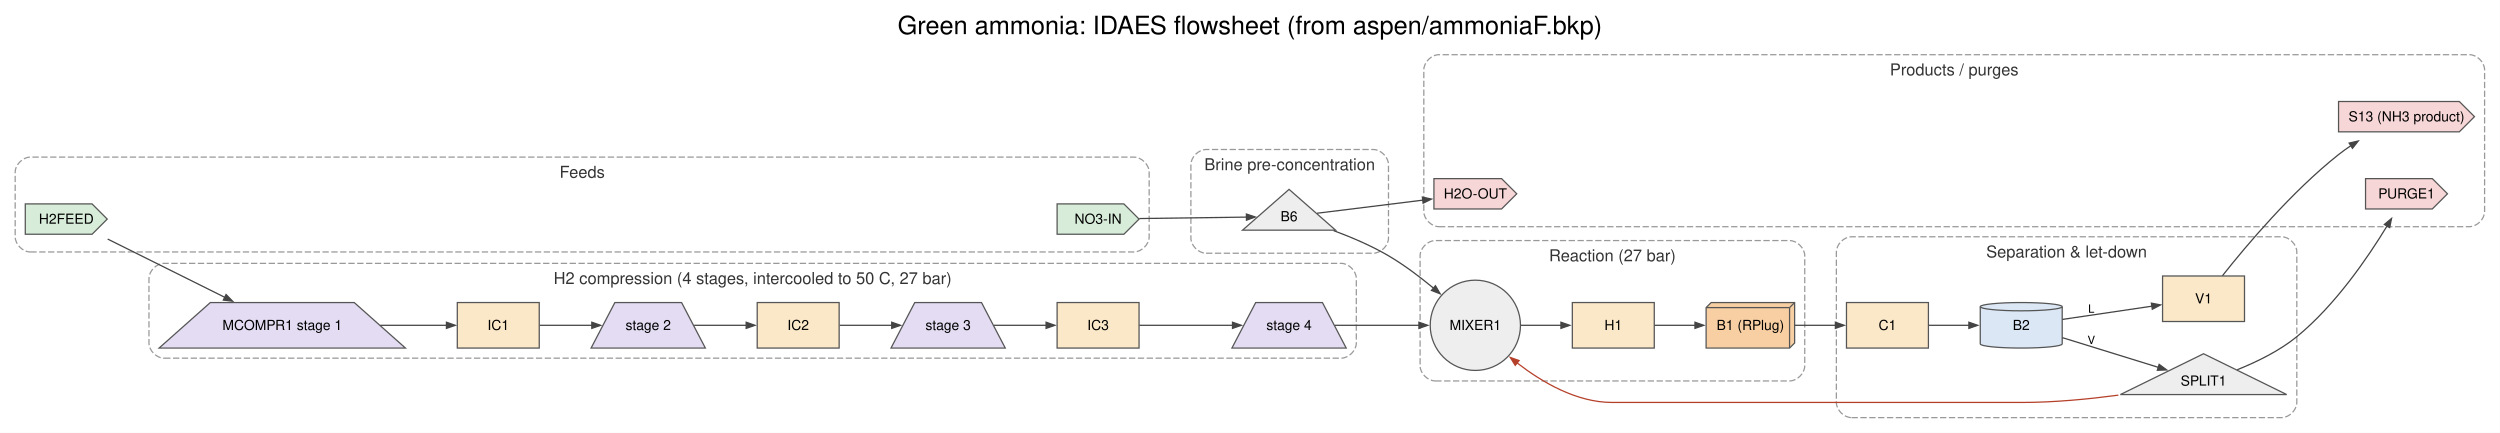
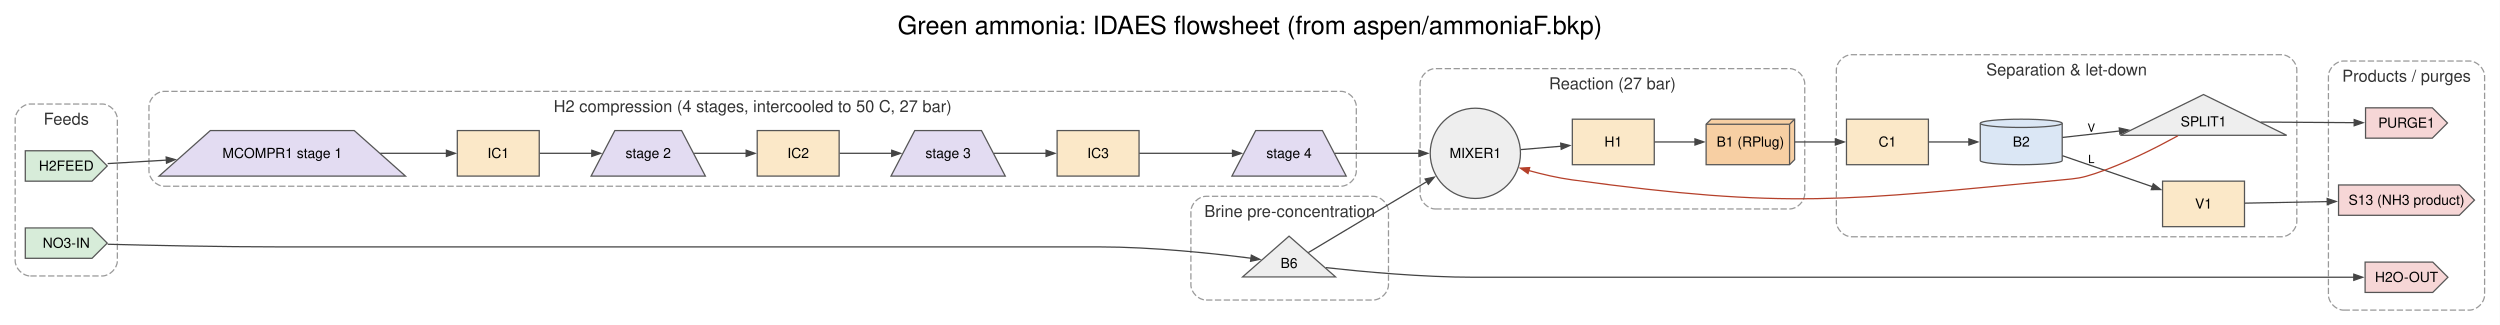
- <svg xmlns="http://www.w3.org/2000/svg" width="1977pt" height="342pt" viewBox="0.00 0.00 1977.00 342.00">
-   <g id="graph0" class="graph" transform="scale(1 1) rotate(0) translate(4 338.25)">
-     <polygon fill="white" stroke="none" points="-4,4 -4,-338.25 1972.82,-338.25 1972.82,4 -4,4" />
-     <text xml:space="preserve" text-anchor="middle" x="984.41" y="-311.25" font-family="Helvetica,sans-Serif" font-size="20.00">Green ammonia: IDAES flowsheet (from aspen/ammoniaF.bkp)</text>
+ <svg xmlns="http://www.w3.org/2000/svg" width="1977pt" height="257pt" viewBox="0.00 0.00 1977.00 257.00">
+   <g id="graph0" class="graph" transform="scale(1 1) rotate(0) translate(4 253.25)">
+     <polygon fill="white" stroke="none" points="-4,4 -4,-253.25 1972.82,-253.25 1972.82,4 -4,4" />
+     <text xml:space="preserve" text-anchor="middle" x="984.41" y="-226.25" font-family="Helvetica,sans-Serif" font-size="20.00">Green ammonia: IDAES flowsheet (from aspen/ammoniaF.bkp)</text>
    <g id="clust1" class="cluster">
-       <path fill="none" stroke="#999999" stroke-dasharray="5,2" d="M20,-139C20,-139 892.76,-139 892.76,-139 898.76,-139 904.76,-145 904.76,-151 904.76,-151 904.76,-202 904.76,-202 904.76,-208 898.76,-214 892.76,-214 892.76,-214 20,-214 20,-214 14,-214 8,-208 8,-202 8,-202 8,-151 8,-151 8,-145 14,-139 20,-139" />
-       <text xml:space="preserve" text-anchor="middle" x="456.38" y="-197.65" font-family="Helvetica,sans-Serif" font-size="13.00" fill="#333333">Feeds</text>
+       <path fill="none" stroke="#999999" stroke-dasharray="5,2" d="M20,-35C20,-35 76.8,-35 76.8,-35 82.8,-35 88.8,-41 88.8,-47 88.8,-47 88.8,-159 88.8,-159 88.8,-165 82.8,-171 76.8,-171 76.8,-171 20,-171 20,-171 14,-171 8,-165 8,-159 8,-159 8,-47 8,-47 8,-41 14,-35 20,-35" />
+       <text xml:space="preserve" text-anchor="middle" x="48.4" y="-154.65" font-family="Helvetica,sans-Serif" font-size="13.00" fill="#333333">Feeds</text>
    </g>
    <g id="clust2" class="cluster">
-       <path fill="none" stroke="#999999" stroke-dasharray="5,2" d="M125.8,-55C125.8,-55 1056.57,-55 1056.57,-55 1062.57,-55 1068.57,-61 1068.57,-67 1068.57,-67 1068.57,-118 1068.57,-118 1068.57,-124 1062.57,-130 1056.57,-130 1056.57,-130 125.8,-130 125.8,-130 119.8,-130 113.8,-124 113.8,-118 113.8,-118 113.8,-67 113.8,-67 113.8,-61 119.8,-55 125.8,-55" />
-       <text xml:space="preserve" text-anchor="middle" x="591.18" y="-113.65" font-family="Helvetica,sans-Serif" font-size="13.00" fill="#333333">H2 compression (4 stages, intercooled to 50 C, 27 bar)</text>
+       <path fill="none" stroke="#999999" stroke-dasharray="5,2" d="M125.8,-106C125.8,-106 1056.57,-106 1056.57,-106 1062.57,-106 1068.57,-112 1068.57,-118 1068.57,-118 1068.57,-169 1068.57,-169 1068.57,-175 1062.57,-181 1056.57,-181 1056.57,-181 125.8,-181 125.8,-181 119.8,-181 113.8,-175 113.8,-169 113.8,-169 113.8,-118 113.8,-118 113.8,-112 119.8,-106 125.8,-106" />
+       <text xml:space="preserve" text-anchor="middle" x="591.18" y="-164.65" font-family="Helvetica,sans-Serif" font-size="13.00" fill="#333333">H2 compression (4 stages, intercooled to 50 C, 27 bar)</text>
    </g>
    <g id="clust3" class="cluster">
-       <path fill="none" stroke="#999999" stroke-dasharray="5,2" d="M949.76,-138C949.76,-138 1082.01,-138 1082.01,-138 1088.01,-138 1094.01,-144 1094.01,-150 1094.01,-150 1094.01,-208 1094.01,-208 1094.01,-214 1088.01,-220 1082.01,-220 1082.01,-220 949.76,-220 949.76,-220 943.76,-220 937.76,-214 937.76,-208 937.76,-208 937.76,-150 937.76,-150 937.76,-144 943.76,-138 949.76,-138" />
-       <text xml:space="preserve" text-anchor="middle" x="1015.88" y="-203.65" font-family="Helvetica,sans-Serif" font-size="13.00" fill="#333333">Brine pre-concentration</text>
+       <path fill="none" stroke="#999999" stroke-dasharray="5,2" d="M949.76,-16C949.76,-16 1082.01,-16 1082.01,-16 1088.01,-16 1094.01,-22 1094.01,-28 1094.01,-28 1094.01,-86 1094.01,-86 1094.01,-92 1088.01,-98 1082.01,-98 1082.01,-98 949.76,-98 949.76,-98 943.76,-98 937.76,-92 937.76,-86 937.76,-86 937.76,-28 937.76,-28 937.76,-22 943.76,-16 949.76,-16" />
+       <text xml:space="preserve" text-anchor="middle" x="1015.88" y="-81.65" font-family="Helvetica,sans-Serif" font-size="13.00" fill="#333333">Brine pre-concentration</text>
    </g>
    <g id="clust4" class="cluster">
-       <path fill="none" stroke="#999999" stroke-dasharray="5,2" d="M1131.01,-37C1131.01,-37 1411.19,-37 1411.19,-37 1417.19,-37 1423.19,-43 1423.19,-49 1423.19,-49 1423.19,-136 1423.19,-136 1423.19,-142 1417.19,-148 1411.19,-148 1411.19,-148 1131.01,-148 1131.01,-148 1125.01,-148 1119.01,-142 1119.01,-136 1119.01,-136 1119.01,-49 1119.01,-49 1119.01,-43 1125.01,-37 1131.01,-37" />
-       <text xml:space="preserve" text-anchor="middle" x="1271.1" y="-131.65" font-family="Helvetica,sans-Serif" font-size="13.00" fill="#333333">Reaction (27 bar)</text>
+       <path fill="none" stroke="#999999" stroke-dasharray="5,2" d="M1131.01,-88C1131.01,-88 1411.19,-88 1411.19,-88 1417.19,-88 1423.19,-94 1423.19,-100 1423.19,-100 1423.19,-187 1423.19,-187 1423.19,-193 1417.19,-199 1411.19,-199 1411.19,-199 1131.01,-199 1131.01,-199 1125.01,-199 1119.01,-193 1119.01,-187 1119.01,-187 1119.01,-100 1119.01,-100 1119.01,-94 1125.01,-88 1131.01,-88" />
+       <text xml:space="preserve" text-anchor="middle" x="1271.1" y="-182.65" font-family="Helvetica,sans-Serif" font-size="13.00" fill="#333333">Reaction (27 bar)</text>
    </g>
    <g id="clust5" class="cluster">
-       <path fill="none" stroke="#999999" stroke-dasharray="5,2" d="M1460.19,-8C1460.19,-8 1800.32,-8 1800.32,-8 1806.32,-8 1812.32,-14 1812.32,-20 1812.32,-20 1812.32,-139 1812.32,-139 1812.32,-145 1806.32,-151 1800.32,-151 1800.32,-151 1460.19,-151 1460.19,-151 1454.19,-151 1448.19,-145 1448.19,-139 1448.19,-139 1448.19,-20 1448.19,-20 1448.19,-14 1454.19,-8 1460.19,-8" />
-       <text xml:space="preserve" text-anchor="middle" x="1630.25" y="-134.65" font-family="Helvetica,sans-Serif" font-size="13.00" fill="#333333">Separation &amp; let-down</text>
+       <path fill="none" stroke="#999999" stroke-dasharray="5,2" d="M1460.19,-66C1460.19,-66 1800.32,-66 1800.32,-66 1806.32,-66 1812.32,-72 1812.32,-78 1812.32,-78 1812.32,-198 1812.32,-198 1812.32,-204 1806.32,-210 1800.32,-210 1800.32,-210 1460.19,-210 1460.19,-210 1454.19,-210 1448.19,-204 1448.19,-198 1448.19,-198 1448.19,-78 1448.19,-78 1448.19,-72 1454.19,-66 1460.19,-66" />
+       <text xml:space="preserve" text-anchor="middle" x="1630.25" y="-193.65" font-family="Helvetica,sans-Serif" font-size="13.00" fill="#333333">Separation &amp; let-down</text>
    </g>
    <g id="clust6" class="cluster">
-       <path fill="none" stroke="#999999" stroke-dasharray="5,2" d="M1133.95,-159C1133.95,-159 1948.82,-159 1948.82,-159 1954.82,-159 1960.82,-165 1960.82,-171 1960.82,-171 1960.82,-283 1960.82,-283 1960.82,-289 1954.82,-295 1948.82,-295 1948.82,-295 1133.95,-295 1133.95,-295 1127.95,-295 1121.95,-289 1121.95,-283 1121.95,-283 1121.95,-171 1121.95,-171 1121.95,-165 1127.95,-159 1133.95,-159" />
-       <text xml:space="preserve" text-anchor="middle" x="1541.38" y="-278.65" font-family="Helvetica,sans-Serif" font-size="13.00" fill="#333333">Products / purges</text>
+       <path fill="none" stroke="#999999" stroke-dasharray="5,2" d="M1849.32,-8C1849.32,-8 1948.82,-8 1948.82,-8 1954.82,-8 1960.82,-14 1960.82,-20 1960.82,-20 1960.82,-193 1960.82,-193 1960.82,-199 1954.82,-205 1948.82,-205 1948.82,-205 1849.32,-205 1849.32,-205 1843.32,-205 1837.32,-199 1837.32,-193 1837.32,-193 1837.32,-20 1837.32,-20 1837.32,-14 1843.32,-8 1849.32,-8" />
+       <text xml:space="preserve" text-anchor="middle" x="1899.07" y="-188.65" font-family="Helvetica,sans-Serif" font-size="13.00" fill="#333333">Products / purges</text>
    </g>
    <g id="node1" class="node">
-       <polygon fill="#d7ecd9" stroke="#555555" points="68.8,-177 16,-177 16,-153 68.8,-153 80.8,-165 68.8,-177" />
-       <text xml:space="preserve" text-anchor="middle" x="48.4" y="-161.3" font-family="Helvetica,sans-Serif" font-size="11.00">H2FEED</text>
+       <polygon fill="#d7ecd9" stroke="#555555" points="68.8,-134 16,-134 16,-110 68.8,-110 80.8,-122 68.8,-134" />
+       <text xml:space="preserve" text-anchor="middle" x="48.4" y="-118.3" font-family="Helvetica,sans-Serif" font-size="11.00">H2FEED</text>
    </g>
    <g id="node3" class="node">
-       <polygon fill="#e3dcf2" stroke="#555555" points="276.11,-99 162.32,-99 121.8,-63 316.63,-63 276.11,-99" />
-       <text xml:space="preserve" text-anchor="middle" x="219.22" y="-77.3" font-family="Helvetica,sans-Serif" font-size="11.00">MCOMPR1 stage 1</text>
+       <polygon fill="#e3dcf2" stroke="#555555" points="276.11,-150 162.32,-150 121.8,-114 316.63,-114 276.11,-150" />
+       <text xml:space="preserve" text-anchor="middle" x="219.22" y="-128.3" font-family="Helvetica,sans-Serif" font-size="11.00">MCOMPR1 stage 1</text>
    </g>
    <g id="edge1" class="edge">
-       <path fill="none" stroke="#444444" d="M81.15,-149.2C107.28,-136.2 144.62,-117.62 173.72,-103.14" />
-       <polygon fill="#444444" stroke="#444444" points="174.78,-105.35 179.96,-100.04 172.6,-100.96 174.78,-105.35" />
+       <path fill="none" stroke="#444444" d="M81.15,-123.88C94.61,-124.68 111.05,-125.65 127.8,-126.64" />
+       <polygon fill="#444444" stroke="#444444" points="127.4,-129.07 134.53,-127.04 127.69,-124.18 127.4,-129.07" />
    </g>
    <g id="node2" class="node">
-       <polygon fill="#d7ecd9" stroke="#555555" points="884.76,-177 831.96,-177 831.96,-153 884.76,-153 896.76,-165 884.76,-177" />
-       <text xml:space="preserve" text-anchor="middle" x="864.36" y="-161.3" font-family="Helvetica,sans-Serif" font-size="11.00">NO3-IN</text>
+       <polygon fill="#d7ecd9" stroke="#555555" points="68.8,-73 16,-73 16,-49 68.8,-49 80.8,-61 68.8,-73" />
+       <text xml:space="preserve" text-anchor="middle" x="48.4" y="-57.3" font-family="Helvetica,sans-Serif" font-size="11.00">NO3-IN</text>
    </g>
    <g id="node10" class="node">
-       <polygon fill="#eeeeee" stroke="#555555" points="1015.38,-188.5 978.61,-156.25 1052.16,-156.25 1015.38,-188.5" />
-       <text xml:space="preserve" text-anchor="middle" x="1015.38" y="-163.3" font-family="Helvetica,sans-Serif" font-size="11.00">B6</text>
+       <polygon fill="#eeeeee" stroke="#555555" points="1015.38,-66.5 978.61,-34.25 1052.16,-34.25 1015.38,-66.5" />
+       <text xml:space="preserve" text-anchor="middle" x="1015.38" y="-41.3" font-family="Helvetica,sans-Serif" font-size="11.00">B6</text>
    </g>
    <g id="edge8" class="edge">
-       <path fill="none" stroke="#444444" d="M896.96,-165.42C921.88,-165.76 956.51,-166.22 981.7,-166.56" />
-       <polygon fill="#444444" stroke="#444444" points="981.64,-169.01 988.67,-166.65 981.7,-164.11 981.64,-169.01" />
+       <path fill="none" stroke="#444444" d="M81.13,-60.1C115.06,-59.22 170.44,-58 218.22,-58 218.22,-58 218.22,-58 865.36,-58 907.2,-58 955.39,-52.85 985.38,-49.04" />
+       <polygon fill="#444444" stroke="#444444" points="985.58,-51.48 992.2,-48.15 984.94,-46.62 985.58,-51.48" />
    </g>
    <g id="node4" class="node">
-       <polygon fill="#fbe8c8" stroke="#555555" points="422.43,-99 357.63,-99 357.63,-63 422.43,-63 422.43,-99" />
-       <text xml:space="preserve" text-anchor="middle" x="390.03" y="-77.3" font-family="Helvetica,sans-Serif" font-size="11.00">IC1</text>
+       <polygon fill="#fbe8c8" stroke="#555555" points="422.43,-150 357.63,-150 357.63,-114 422.43,-114 422.43,-150" />
+       <text xml:space="preserve" text-anchor="middle" x="390.03" y="-128.3" font-family="Helvetica,sans-Serif" font-size="11.00">IC1</text>
    </g>
    <g id="edge2" class="edge">
-       <path fill="none" stroke="#444444" d="M296.72,-81C314.83,-81 333.43,-81 349.14,-81" />
-       <polygon fill="#444444" stroke="#444444" points="349.04,-83.45 356.04,-81 349.04,-78.55 349.04,-83.45" />
+       <path fill="none" stroke="#444444" d="M296.72,-132C314.83,-132 333.43,-132 349.14,-132" />
+       <polygon fill="#444444" stroke="#444444" points="349.04,-134.45 356.04,-132 349.04,-129.55 349.04,-134.45" />
    </g>
    <g id="node5" class="node">
-       <polygon fill="#e3dcf2" stroke="#555555" points="535,-99 482.23,-99 463.43,-63 553.8,-63 535,-99" />
-       <text xml:space="preserve" text-anchor="middle" x="508.61" y="-77.3" font-family="Helvetica,sans-Serif" font-size="11.00">stage 2</text>
+       <polygon fill="#e3dcf2" stroke="#555555" points="535,-150 482.23,-150 463.43,-114 553.8,-114 535,-150" />
+       <text xml:space="preserve" text-anchor="middle" x="508.61" y="-128.3" font-family="Helvetica,sans-Serif" font-size="11.00">stage 2</text>
    </g>
    <g id="edge3" class="edge">
-       <path fill="none" stroke="#444444" d="M422.89,-81C435.62,-81 450.48,-81 464.17,-81" />
-       <polygon fill="#444444" stroke="#444444" points="464,-83.45 471,-81 464,-78.55 464,-83.45" />
+       <path fill="none" stroke="#444444" d="M422.89,-132C435.62,-132 450.48,-132 464.17,-132" />
+       <polygon fill="#444444" stroke="#444444" points="464,-134.45 471,-132 464,-129.55 464,-134.45" />
    </g>
    <g id="node6" class="node">
-       <polygon fill="#fbe8c8" stroke="#555555" points="659.6,-99 594.8,-99 594.8,-63 659.6,-63 659.6,-99" />
-       <text xml:space="preserve" text-anchor="middle" x="627.2" y="-77.3" font-family="Helvetica,sans-Serif" font-size="11.00">IC2</text>
+       <polygon fill="#fbe8c8" stroke="#555555" points="659.6,-150 594.8,-150 594.8,-114 659.6,-114 659.6,-150" />
+       <text xml:space="preserve" text-anchor="middle" x="627.2" y="-128.3" font-family="Helvetica,sans-Serif" font-size="11.00">IC2</text>
    </g>
    <g id="edge4" class="edge">
-       <path fill="none" stroke="#444444" d="M544.91,-81C558.01,-81 572.95,-81 586.42,-81" />
-       <polygon fill="#444444" stroke="#444444" points="586.07,-83.45 593.07,-81 586.07,-78.55 586.07,-83.45" />
+       <path fill="none" stroke="#444444" d="M544.91,-132C558.01,-132 572.95,-132 586.42,-132" />
+       <polygon fill="#444444" stroke="#444444" points="586.07,-134.45 593.07,-132 586.07,-129.55 586.07,-134.45" />
    </g>
    <g id="node7" class="node">
-       <polygon fill="#e3dcf2" stroke="#555555" points="772.17,-99 719.39,-99 700.6,-63 790.96,-63 772.17,-99" />
-       <text xml:space="preserve" text-anchor="middle" x="745.78" y="-77.3" font-family="Helvetica,sans-Serif" font-size="11.00">stage 3</text>
+       <polygon fill="#e3dcf2" stroke="#555555" points="772.17,-150 719.39,-150 700.6,-114 790.96,-114 772.17,-150" />
+       <text xml:space="preserve" text-anchor="middle" x="745.78" y="-128.3" font-family="Helvetica,sans-Serif" font-size="11.00">stage 3</text>
    </g>
    <g id="edge5" class="edge">
-       <path fill="none" stroke="#444444" d="M660.05,-81C672.78,-81 687.65,-81 701.34,-81" />
-       <polygon fill="#444444" stroke="#444444" points="701.17,-83.45 708.17,-81 701.17,-78.55 701.17,-83.45" />
+       <path fill="none" stroke="#444444" d="M660.05,-132C672.78,-132 687.65,-132 701.34,-132" />
+       <polygon fill="#444444" stroke="#444444" points="701.17,-134.45 708.17,-132 701.17,-129.55 701.17,-134.45" />
    </g>
    <g id="node8" class="node">
-       <polygon fill="#fbe8c8" stroke="#555555" points="896.76,-99 831.96,-99 831.96,-63 896.76,-63 896.76,-99" />
-       <text xml:space="preserve" text-anchor="middle" x="864.36" y="-77.3" font-family="Helvetica,sans-Serif" font-size="11.00">IC3</text>
+       <polygon fill="#fbe8c8" stroke="#555555" points="896.76,-150 831.96,-150 831.96,-114 896.76,-114 896.76,-150" />
+       <text xml:space="preserve" text-anchor="middle" x="864.36" y="-128.3" font-family="Helvetica,sans-Serif" font-size="11.00">IC3</text>
    </g>
    <g id="edge6" class="edge">
-       <path fill="none" stroke="#444444" d="M782.07,-81C795.17,-81 810.11,-81 823.58,-81" />
-       <polygon fill="#444444" stroke="#444444" points="823.24,-83.45 830.24,-81 823.24,-78.55 823.24,-83.45" />
+       <path fill="none" stroke="#444444" d="M782.07,-132C795.17,-132 810.11,-132 823.58,-132" />
+       <polygon fill="#444444" stroke="#444444" points="823.24,-134.45 830.24,-132 823.24,-129.55 823.24,-134.45" />
    </g>
    <g id="node9" class="node">
-       <polygon fill="#e3dcf2" stroke="#555555" points="1041.77,-99 989,-99 970.2,-63 1060.57,-63 1041.77,-99" />
-       <text xml:space="preserve" text-anchor="middle" x="1015.38" y="-77.3" font-family="Helvetica,sans-Serif" font-size="11.00">stage 4</text>
+       <polygon fill="#e3dcf2" stroke="#555555" points="1041.77,-150 989,-150 970.2,-114 1060.57,-114 1041.77,-150" />
+       <text xml:space="preserve" text-anchor="middle" x="1015.38" y="-128.3" font-family="Helvetica,sans-Serif" font-size="11.00">stage 4</text>
    </g>
    <g id="edge7" class="edge">
-       <path fill="none" stroke="#444444" d="M896.96,-81C918.42,-81 947.08,-81 970.72,-81" />
-       <polygon fill="#444444" stroke="#444444" points="970.66,-83.45 977.66,-81 970.66,-78.55 970.66,-83.45" />
+       <path fill="none" stroke="#444444" d="M896.96,-132C918.42,-132 947.08,-132 970.72,-132" />
+       <polygon fill="#444444" stroke="#444444" points="970.66,-134.45 977.66,-132 970.66,-129.55 970.66,-134.45" />
    </g>
    <g id="node11" class="node">
-       <ellipse fill="#eeeeee" stroke="#555555" cx="1162.7" cy="-81" rx="35.69" ry="35.69" />
-       <text xml:space="preserve" text-anchor="middle" x="1162.7" y="-77.3" font-family="Helvetica,sans-Serif" font-size="11.00">MIXER1</text>
+       <ellipse fill="#eeeeee" stroke="#555555" cx="1162.7" cy="-132" rx="35.69" ry="35.69" />
+       <text xml:space="preserve" text-anchor="middle" x="1162.7" y="-128.3" font-family="Helvetica,sans-Serif" font-size="11.00">MIXER1</text>
    </g>
    <g id="edge18" class="edge">
-       <path fill="none" stroke="#444444" d="M1051.56,-81C1071.66,-81 1097.02,-81 1118.34,-81" />
-       <polygon fill="#444444" stroke="#444444" points="1118.08,-83.45 1125.08,-81 1118.08,-78.55 1118.08,-83.45" />
+       <path fill="none" stroke="#444444" d="M1051.56,-132C1071.66,-132 1097.02,-132 1118.34,-132" />
+       <polygon fill="#444444" stroke="#444444" points="1118.08,-134.45 1125.08,-132 1118.08,-129.55 1118.08,-134.45" />
    </g>
    <g id="edge9" class="edge">
-       <path fill="none" stroke="#444444" d="M1050.67,-155.86C1064.57,-150.7 1080.5,-143.94 1094.01,-136 1106.34,-128.76 1118.78,-119.38 1129.57,-110.42" />
-       <polygon fill="#444444" stroke="#444444" points="1131.15,-112.3 1134.91,-105.9 1127.98,-108.56 1131.15,-112.3" />
+       <path fill="none" stroke="#444444" d="M1030.58,-53.5C1052.14,-66.4 1093.84,-91.37 1124.45,-109.7" />
+       <polygon fill="#444444" stroke="#444444" points="1123.01,-111.69 1130.28,-113.19 1125.53,-107.49 1123.01,-111.69" />
    </g>
    <g id="node18" class="node">
-       <polygon fill="#f6d6d6" stroke="#555555" points="1183.45,-197 1129.95,-197 1129.95,-173 1183.45,-173 1195.45,-185 1183.45,-197" />
-       <text xml:space="preserve" text-anchor="middle" x="1162.7" y="-181.3" font-family="Helvetica,sans-Serif" font-size="11.00">H2O-OUT</text>
+       <polygon fill="#f6d6d6" stroke="#555555" points="1919.82,-46 1866.32,-46 1866.32,-22 1919.82,-22 1931.82,-34 1919.82,-46" />
+       <text xml:space="preserve" text-anchor="middle" x="1899.07" y="-30.3" font-family="Helvetica,sans-Serif" font-size="11.00">H2O-OUT</text>
    </g>
    <g id="edge10" class="edge">
-       <path fill="none" stroke="#444444" d="M1037.51,-169.62C1059.41,-172.33 1094.18,-176.64 1121.37,-180" />
-       <polygon fill="#444444" stroke="#444444" points="1120.79,-182.4 1128.04,-180.83 1121.39,-177.54 1120.79,-182.4" />
+       <path fill="none" stroke="#444444" d="M1044.47,-41.61C1073.7,-38.38 1120.84,-34 1161.7,-34 1161.7,-34 1161.7,-34 1739.55,-34 1779.72,-34 1825.61,-34 1857.65,-34" />
+       <polygon fill="#444444" stroke="#444444" points="1857.38,-36.45 1864.38,-34 1857.38,-31.55 1857.38,-36.45" />
    </g>
    <g id="node12" class="node">
-       <polygon fill="#fbe8c8" stroke="#555555" points="1304.19,-99 1239.39,-99 1239.39,-63 1304.19,-63 1304.19,-99" />
-       <text xml:space="preserve" text-anchor="middle" x="1271.79" y="-77.3" font-family="Helvetica,sans-Serif" font-size="11.00">H1</text>
+       <polygon fill="#fbe8c8" stroke="#555555" points="1304.19,-159 1239.39,-159 1239.39,-123 1304.19,-123 1304.19,-159" />
+       <text xml:space="preserve" text-anchor="middle" x="1271.79" y="-137.3" font-family="Helvetica,sans-Serif" font-size="11.00">H1</text>
    </g>
    <g id="edge11" class="edge">
-       <path fill="none" stroke="#444444" d="M1198.76,-81C1208.97,-81 1220.19,-81 1230.68,-81" />
-       <polygon fill="#444444" stroke="#444444" points="1230.39,-83.45 1237.39,-81 1230.39,-78.55 1230.39,-83.45" />
+       <path fill="none" stroke="#444444" d="M1198.76,-134.95C1208.97,-135.8 1220.19,-136.75 1230.68,-137.63" />
+       <polygon fill="#444444" stroke="#444444" points="1230.21,-140.05 1237.39,-138.19 1230.62,-135.17 1230.21,-140.05" />
    </g>
    <g id="node13" class="node">
-       <polygon fill="#f7cfa3" stroke="#555555" points="1415.19,-99 1349.19,-99 1345.19,-95 1345.19,-63 1411.19,-63 1415.19,-67 1415.19,-99" />
-       <polyline fill="none" stroke="#555555" points="1411.19,-95 1345.19,-95" />
-       <polyline fill="none" stroke="#555555" points="1411.19,-95 1411.19,-63" />
-       <polyline fill="none" stroke="#555555" points="1411.19,-95 1415.19,-99" />
-       <text xml:space="preserve" text-anchor="middle" x="1380.19" y="-77.3" font-family="Helvetica,sans-Serif" font-size="11.00">B1 (RPlug)</text>
+       <polygon fill="#f7cfa3" stroke="#555555" points="1415.19,-159 1349.19,-159 1345.19,-155 1345.19,-123 1411.19,-123 1415.19,-127 1415.19,-159" />
+       <polyline fill="none" stroke="#555555" points="1411.19,-155 1345.19,-155" />
+       <polyline fill="none" stroke="#555555" points="1411.19,-155 1411.19,-123" />
+       <polyline fill="none" stroke="#555555" points="1411.19,-155 1415.19,-159" />
+       <text xml:space="preserve" text-anchor="middle" x="1380.19" y="-137.3" font-family="Helvetica,sans-Serif" font-size="11.00">B1 (RPlug)</text>
    </g>
    <g id="edge12" class="edge">
-       <path fill="none" stroke="#444444" d="M1304.42,-81C1314.48,-81 1325.77,-81 1336.47,-81" />
-       <polygon fill="#444444" stroke="#444444" points="1336.38,-83.45 1343.38,-81 1336.38,-78.55 1336.38,-83.45" />
+       <path fill="none" stroke="#444444" d="M1304.42,-141C1314.48,-141 1325.77,-141 1336.47,-141" />
+       <polygon fill="#444444" stroke="#444444" points="1336.38,-143.45 1343.38,-141 1336.38,-138.55 1336.38,-143.45" />
    </g>
    <g id="node14" class="node">
-       <polygon fill="#fbe8c8" stroke="#555555" points="1520.99,-99 1456.19,-99 1456.19,-63 1520.99,-63 1520.99,-99" />
-       <text xml:space="preserve" text-anchor="middle" x="1488.59" y="-77.3" font-family="Helvetica,sans-Serif" font-size="11.00">C1</text>
+       <polygon fill="#fbe8c8" stroke="#555555" points="1520.99,-159 1456.19,-159 1456.19,-123 1520.99,-123 1520.99,-159" />
+       <text xml:space="preserve" text-anchor="middle" x="1488.59" y="-137.3" font-family="Helvetica,sans-Serif" font-size="11.00">C1</text>
    </g>
    <g id="edge19" class="edge">
-       <path fill="none" stroke="#444444" d="M1415.44,-81C1425.7,-81 1437.04,-81 1447.63,-81" />
-       <polygon fill="#444444" stroke="#444444" points="1447.41,-83.45 1454.41,-81 1447.41,-78.55 1447.41,-83.45" />
+       <path fill="none" stroke="#444444" d="M1415.44,-141C1425.7,-141 1437.04,-141 1447.63,-141" />
+       <polygon fill="#444444" stroke="#444444" points="1447.41,-143.45 1454.41,-141 1447.41,-138.55 1447.41,-143.45" />
    </g>
    <g id="node15" class="node">
-       <path fill="#dbe7f5" stroke="#555555" d="M1626.79,-95.73C1626.79,-97.53 1612.26,-99 1594.39,-99 1576.51,-99 1561.99,-97.53 1561.99,-95.73 1561.99,-95.73 1561.99,-66.27 1561.99,-66.27 1561.99,-64.47 1576.51,-63 1594.39,-63 1612.26,-63 1626.79,-64.47 1626.79,-66.27 1626.79,-66.27 1626.79,-95.73 1626.79,-95.73" />
-       <path fill="none" stroke="#555555" d="M1626.79,-95.73C1626.79,-93.92 1612.26,-92.45 1594.39,-92.45 1576.51,-92.45 1561.99,-93.92 1561.99,-95.73" />
-       <text xml:space="preserve" text-anchor="middle" x="1594.39" y="-77.3" font-family="Helvetica,sans-Serif" font-size="11.00">B2</text>
+       <path fill="#dbe7f5" stroke="#555555" d="M1626.79,-155.73C1626.79,-157.53 1612.26,-159 1594.39,-159 1576.51,-159 1561.99,-157.53 1561.99,-155.73 1561.99,-155.73 1561.99,-126.27 1561.99,-126.27 1561.99,-124.47 1576.51,-123 1594.39,-123 1612.26,-123 1626.79,-124.47 1626.79,-126.27 1626.79,-126.27 1626.79,-155.73 1626.79,-155.73" />
+       <path fill="none" stroke="#555555" d="M1626.79,-155.73C1626.79,-153.92 1612.26,-152.45 1594.39,-152.45 1576.51,-152.45 1561.99,-153.92 1561.99,-155.73" />
+       <text xml:space="preserve" text-anchor="middle" x="1594.39" y="-137.3" font-family="Helvetica,sans-Serif" font-size="11.00">B2</text>
    </g>
    <g id="edge13" class="edge">
-       <path fill="none" stroke="#444444" d="M1521.29,-81C1531.36,-81 1542.63,-81 1553.21,-81" />
-       <polygon fill="#444444" stroke="#444444" points="1553,-83.45 1560,-81 1553,-78.55 1553,-83.45" />
+       <path fill="none" stroke="#444444" d="M1521.29,-141C1531.36,-141 1542.63,-141 1553.21,-141" />
+       <polygon fill="#444444" stroke="#444444" points="1553,-143.45 1560,-141 1553,-138.55 1553,-143.45" />
    </g>
    <g id="node16" class="node">
-       <polygon fill="#eeeeee" stroke="#555555" points="1738.55,-58.5 1672.79,-26.25 1804.32,-26.25 1738.55,-58.5" />
-       <text xml:space="preserve" text-anchor="middle" x="1738.55" y="-33.3" font-family="Helvetica,sans-Serif" font-size="11.00">SPLIT1</text>
+       <polygon fill="#eeeeee" stroke="#555555" points="1738.55,-178.5 1672.79,-146.25 1804.32,-146.25 1738.55,-178.5" />
+       <text xml:space="preserve" text-anchor="middle" x="1738.55" y="-153.3" font-family="Helvetica,sans-Serif" font-size="11.00">SPLIT1</text>
    </g>
    <g id="edge14" class="edge">
-       <path fill="none" stroke="#444444" d="M1626.94,-71.23C1649.48,-64.26 1679.79,-54.88 1702.98,-47.7" />
-       <polygon fill="#444444" stroke="#444444" points="1703.46,-50.12 1709.42,-45.71 1702.01,-45.44 1703.46,-50.12" />
-       <text xml:space="preserve" text-anchor="middle" x="1649.79" y="-66.18" font-family="Helvetica,sans-Serif" font-size="9.00">V</text>
+       <path fill="none" stroke="#444444" d="M1626.94,-144.55C1640.38,-146.06 1656.59,-147.89 1672.41,-149.67" />
+       <polygon fill="#444444" stroke="#444444" points="1671.89,-152.08 1679.12,-150.42 1672.44,-147.21 1671.89,-152.08" />
+       <text xml:space="preserve" text-anchor="middle" x="1649.79" y="-149.05" font-family="Helvetica,sans-Serif" font-size="9.00">V</text>
    </g>
    <g id="node17" class="node">
-       <polygon fill="#fbe8c8" stroke="#555555" points="1770.95,-120 1706.15,-120 1706.15,-84 1770.95,-84 1770.95,-120" />
-       <text xml:space="preserve" text-anchor="middle" x="1738.55" y="-98.3" font-family="Helvetica,sans-Serif" font-size="11.00">V1</text>
+       <polygon fill="#fbe8c8" stroke="#555555" points="1770.95,-110 1706.15,-110 1706.15,-74 1770.95,-74 1770.95,-110" />
+       <text xml:space="preserve" text-anchor="middle" x="1738.55" y="-88.3" font-family="Helvetica,sans-Serif" font-size="11.00">V1</text>
    </g>
    <g id="edge16" class="edge">
-       <path fill="none" stroke="#444444" d="M1626.94,-85.66C1647.83,-88.75 1675.4,-92.82 1697.79,-96.13" />
-       <polygon fill="#444444" stroke="#444444" points="1697.31,-98.53 1704.59,-97.13 1698.03,-93.68 1697.31,-98.53" />
-       <text xml:space="preserve" text-anchor="middle" x="1649.79" y="-90.95" font-family="Helvetica,sans-Serif" font-size="9.00">L</text>
+       <path fill="none" stroke="#444444" d="M1626.94,-130.13C1647.92,-122.89 1675.64,-113.34 1698.08,-105.6" />
+       <polygon fill="#444444" stroke="#444444" points="1698.84,-107.93 1704.66,-103.34 1697.24,-103.3 1698.84,-107.93" />
+       <text xml:space="preserve" text-anchor="middle" x="1649.79" y="-124.28" font-family="Helvetica,sans-Serif" font-size="9.00">L</text>
    </g>
    <g id="edge20" class="edge">
-       <path fill="none" stroke="#b5402a" d="M1671.21,-25.76C1647.38,-22.59 1620.24,-20 1595.39,-20 1270.79,-20 1270.79,-20 1270.79,-20 1242.91,-20 1215.68,-35.8 1195.65,-51.31" />
-       <polygon fill="#b5402a" stroke="#b5402a" points="1194.24,-49.3 1190.32,-55.59 1197.31,-53.12 1194.24,-49.3" />
+       <path fill="none" stroke="#b5402a" d="M1718.3,-145.89C1701.5,-136.64 1676.22,-123.77 1652.79,-116 1641.62,-112.3 1638.5,-112.12 1626.79,-111 1455.39,-94.67 1409.99,-87.77 1239.39,-111 1227.97,-112.55 1215.85,-115.37 1204.72,-118.45" />
+       <polygon fill="#b5402a" stroke="#b5402a" points="1204.33,-116.01 1198.28,-120.3 1205.68,-120.72 1204.33,-116.01" />
    </g>
    <g id="node20" class="node">
-       <polygon fill="#f6d6d6" stroke="#555555" points="1919.47,-197 1866.67,-197 1866.67,-173 1919.47,-173 1931.47,-185 1919.47,-197" />
-       <text xml:space="preserve" text-anchor="middle" x="1899.07" y="-181.3" font-family="Helvetica,sans-Serif" font-size="11.00">PURGE1</text>
+       <polygon fill="#f6d6d6" stroke="#555555" points="1919.47,-168 1866.67,-168 1866.67,-144 1919.47,-144 1931.47,-156 1919.47,-168" />
+       <text xml:space="preserve" text-anchor="middle" x="1899.07" y="-152.3" font-family="Helvetica,sans-Serif" font-size="11.00">PURGE1</text>
    </g>
    <g id="edge15" class="edge">
-       <path fill="none" stroke="#444444" d="M1765.17,-45.85C1779.95,-51.76 1798.32,-60.56 1812.32,-72 1842.74,-96.85 1868.54,-134.6 1883.67,-159.53" />
-       <polygon fill="#444444" stroke="#444444" points="1881.55,-160.76 1887.24,-165.52 1885.76,-158.26 1881.55,-160.76" />
+       <path fill="none" stroke="#444444" d="M1783.71,-156.72C1806.94,-156.57 1835.22,-156.4 1857.84,-156.25" />
+       <polygon fill="#444444" stroke="#444444" points="1857.71,-158.7 1864.7,-156.21 1857.68,-153.8 1857.71,-158.7" />
    </g>
    <g id="node19" class="node">
-       <polygon fill="#f6d6d6" stroke="#555555" points="1940.82,-258 1845.32,-258 1845.32,-234 1940.82,-234 1952.82,-246 1940.82,-258" />
-       <text xml:space="preserve" text-anchor="middle" x="1899.07" y="-242.3" font-family="Helvetica,sans-Serif" font-size="11.00">S13 (NH3 product)</text>
+       <polygon fill="#f6d6d6" stroke="#555555" points="1940.82,-107 1845.32,-107 1845.32,-83 1940.82,-83 1952.82,-95 1940.82,-107" />
+       <text xml:space="preserve" text-anchor="middle" x="1899.07" y="-91.3" font-family="Helvetica,sans-Serif" font-size="11.00">S13 (NH3 product)</text>
    </g>
    <g id="edge17" class="edge">
-       <path fill="none" stroke="#444444" d="M1753.5,-120.2C1772.46,-144.16 1808.29,-186.66 1845.32,-216 1848.41,-218.45 1851.72,-220.82 1855.13,-223.09" />
-       <polygon fill="#444444" stroke="#444444" points="1853.7,-225.09 1860.93,-226.77 1856.33,-220.95 1853.7,-225.09" />
+       <path fill="none" stroke="#444444" d="M1771.25,-92.6C1789.92,-92.95 1814.17,-93.41 1836.46,-93.83" />
+       <polygon fill="#444444" stroke="#444444" points="1836.33,-96.28 1843.38,-93.96 1836.43,-91.38 1836.33,-96.28" />
    </g>
  </g>
</svg>
